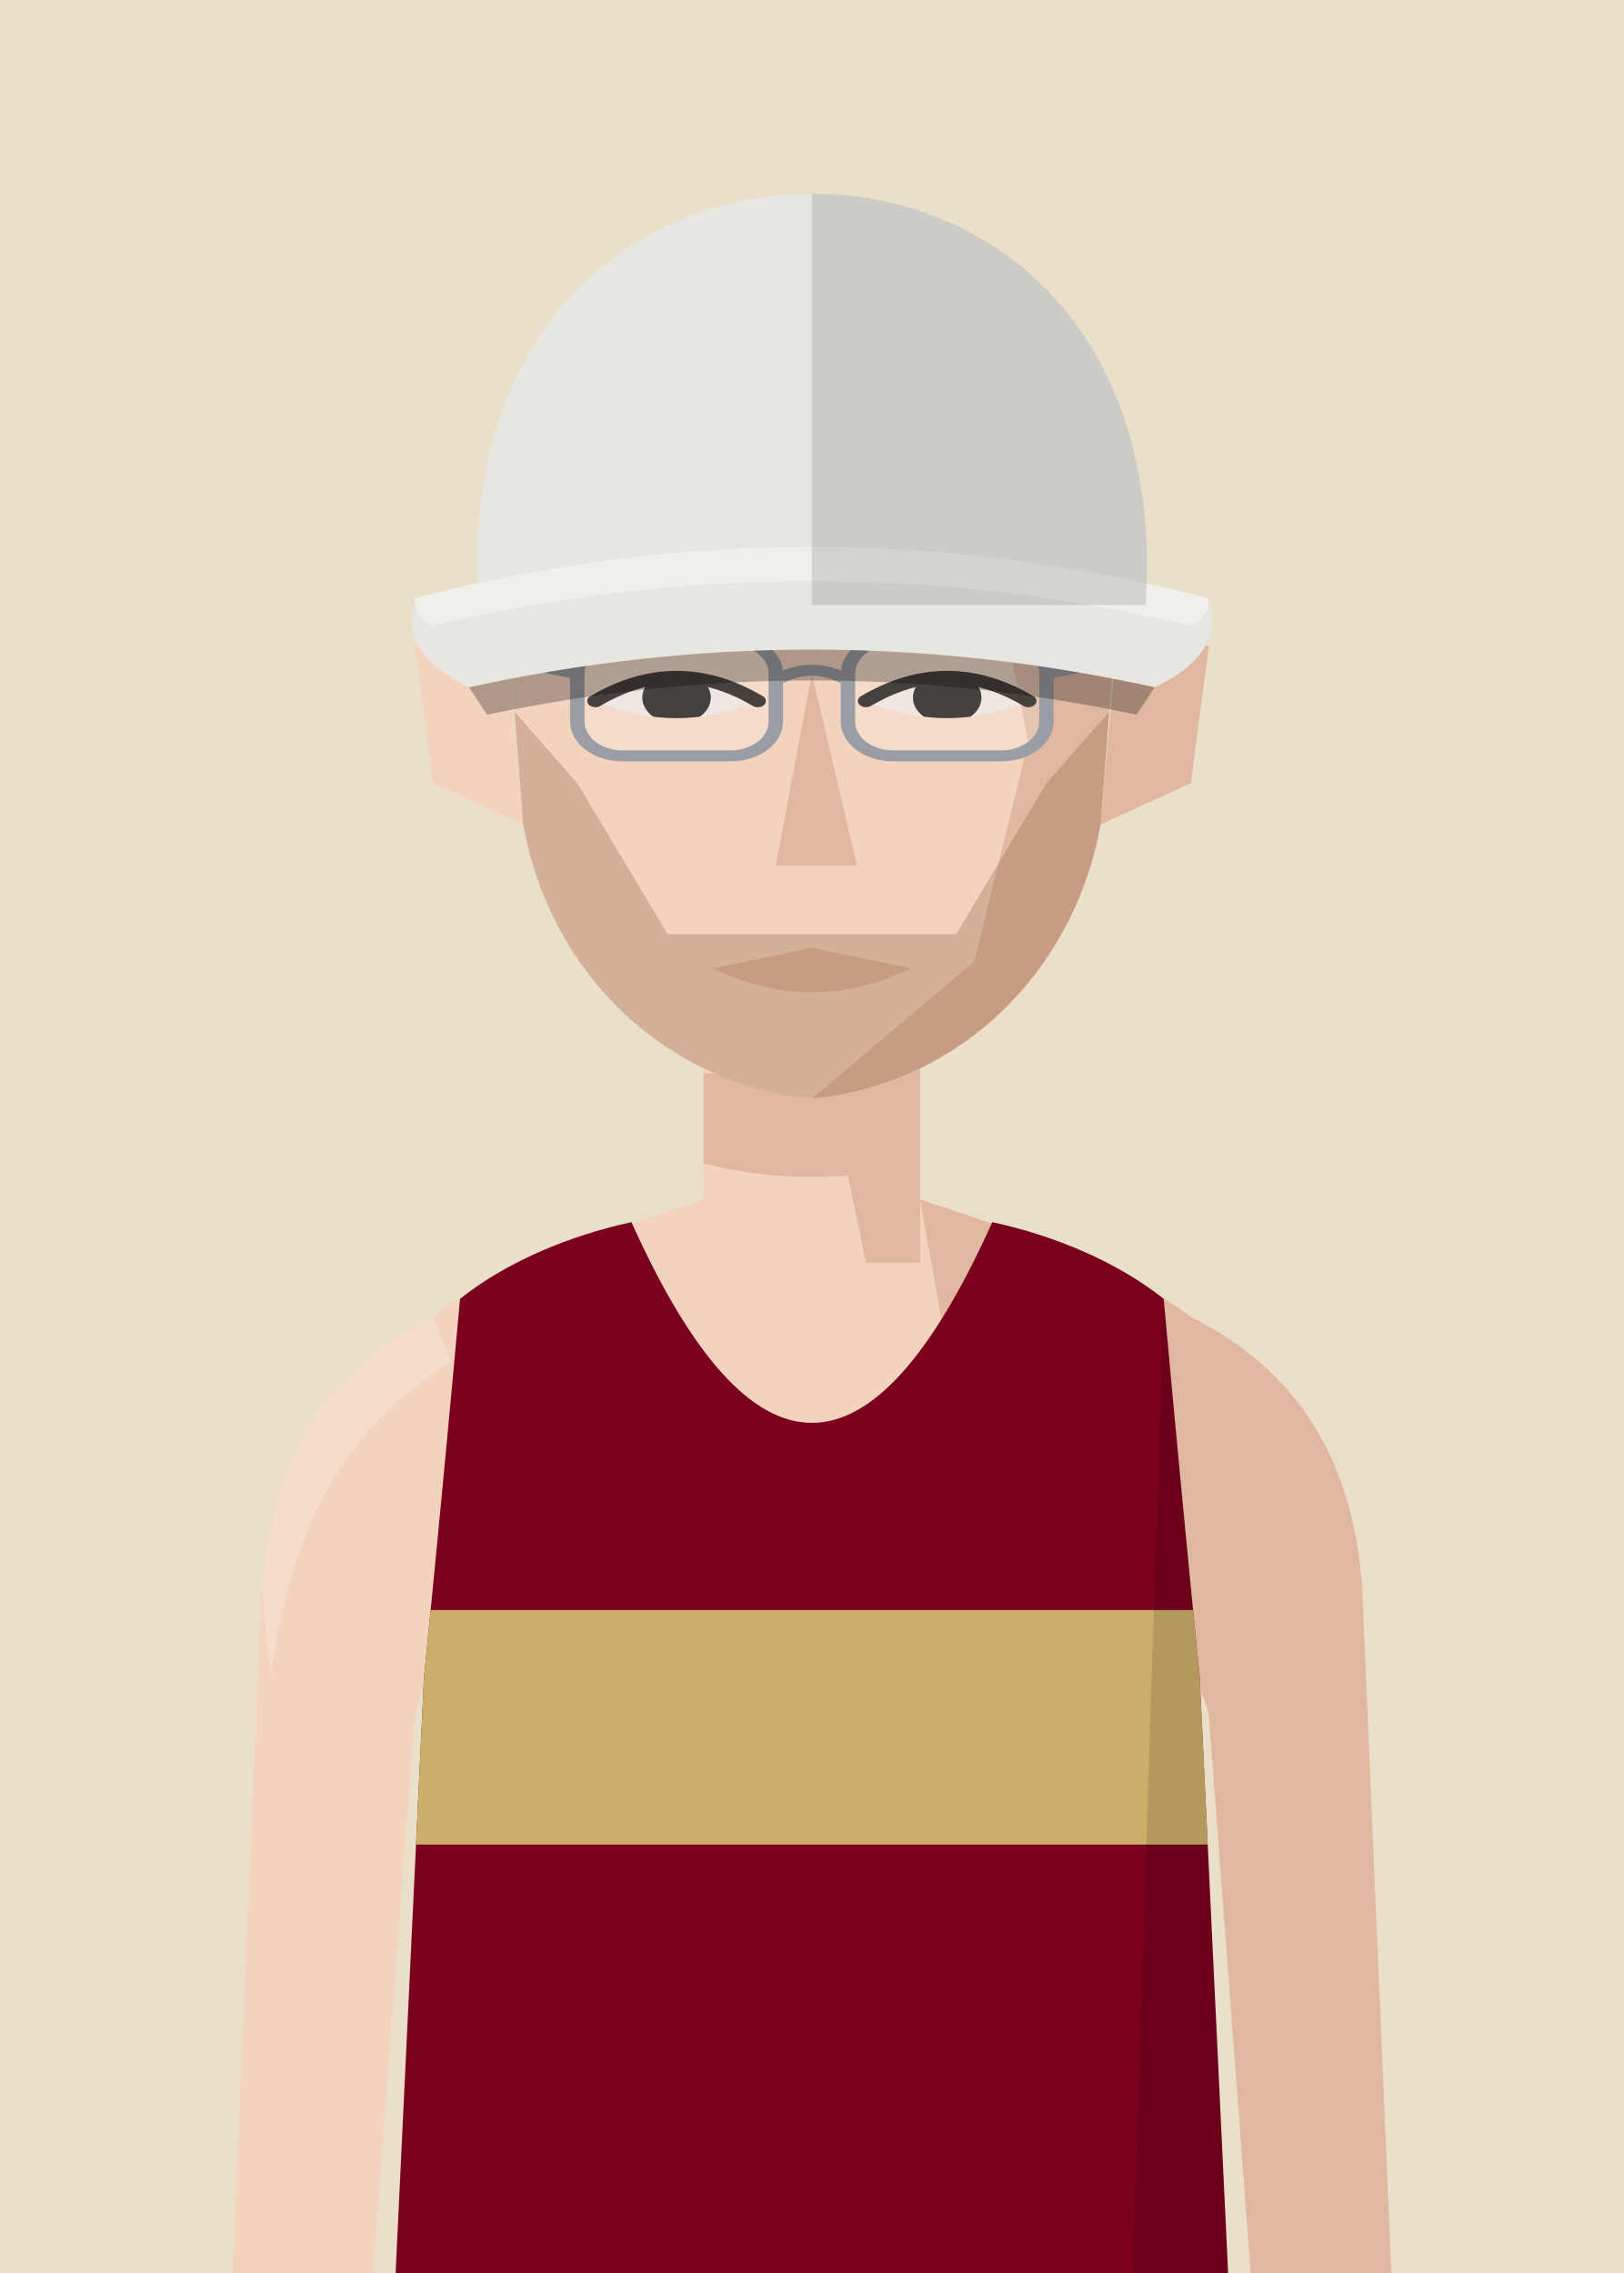
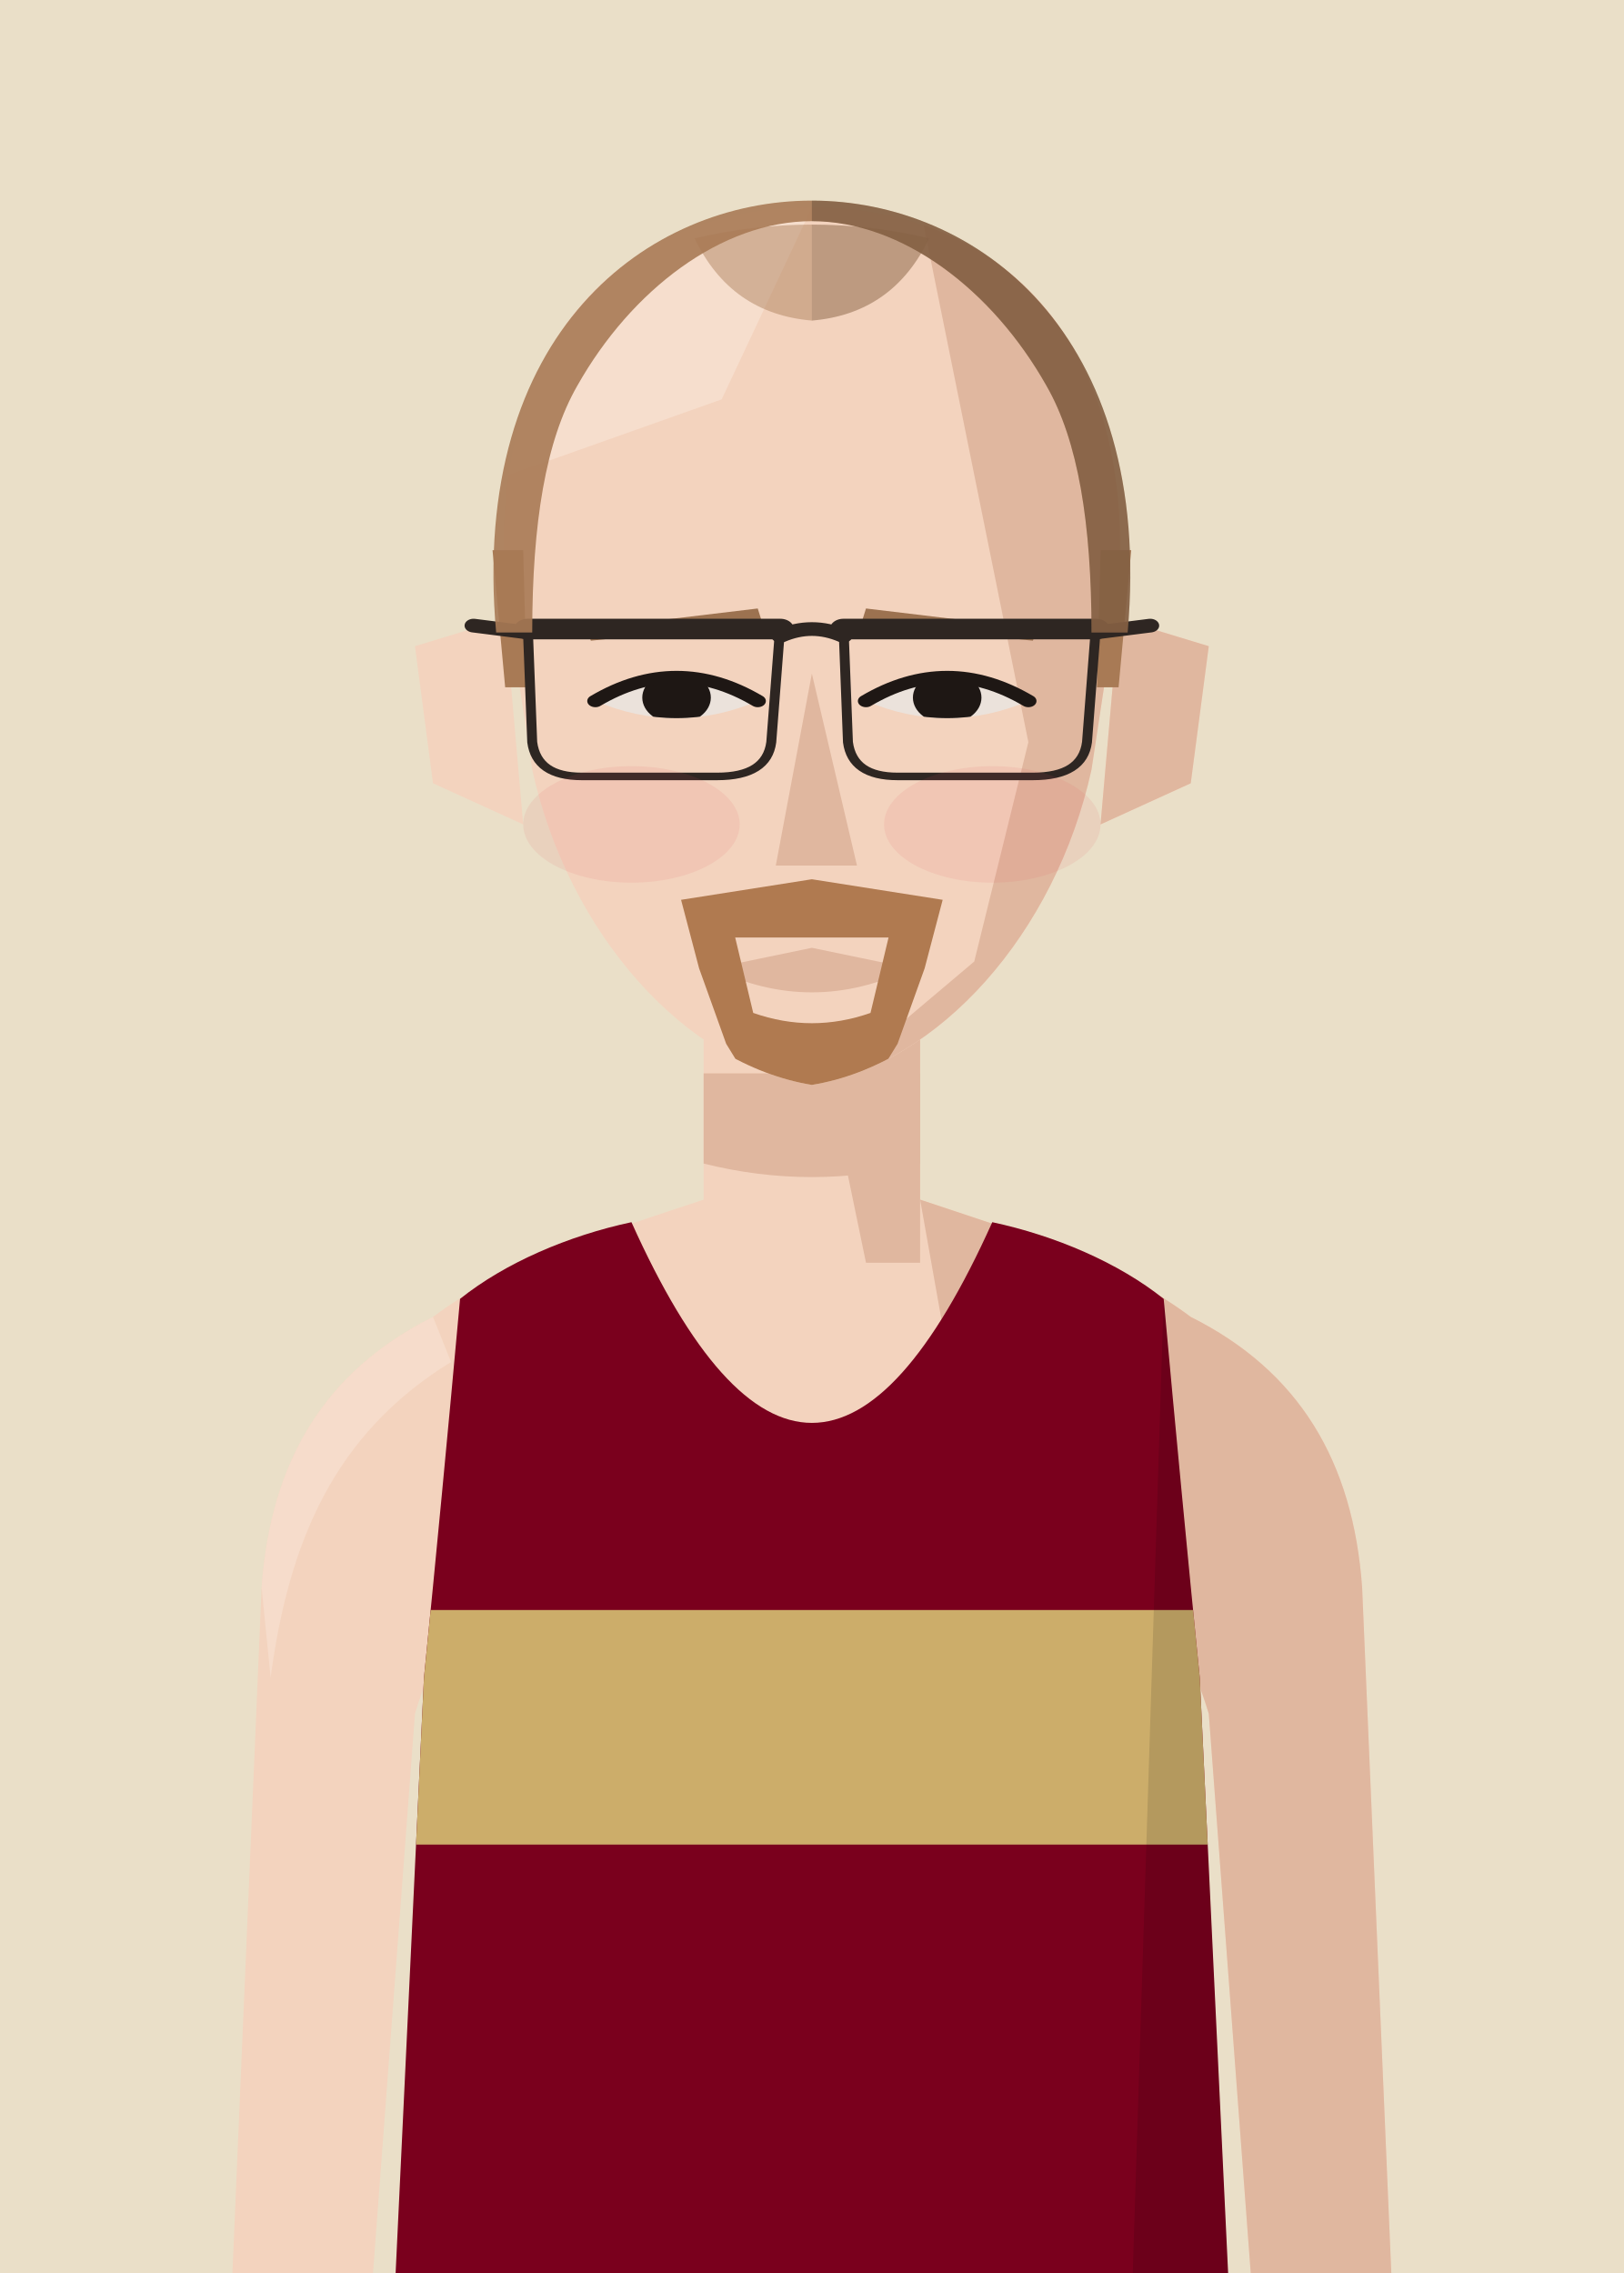
<svg xmlns="http://www.w3.org/2000/svg" viewBox="10 20 180 252">
  <defs>
    <clipPath id="vf">
      <path d="M53,330 L57,246 Q59,226 61,204 C66,200 73,197 80,195.5 Q100,240 120,195.5 C127,197 134,200 139,204 Q141,226 143,246 L147,330 Z" />
    </clipPath>
    <clipPath id="hf">
-       <path d="M66,96 C64,58 80,40 100,40 C120,40 136,58 134,96 L132,130 C129,152 116,168 100,170 C84,168 71,152 68,130 Z" />
+       <path d="M66,96 C64,58 80,40 100,40 C120,40 136,58 134,96 L131,122 C127,146 114,165 100,168 C86,165 73,146 69,122 Z" />
    </clipPath>
    <clipPath id="rf">
      <rect x="100" y="0" width="100" height="300" />
    </clipPath>
    <clipPath id="ef">
      <path d="M76,112 Q85,105 94,112 Q85,117 76,112 Z" />
      <path d="M106,112 Q115,105 124,112 Q115,117 106,112 Z" />
    </clipPath>
    <clipPath id="cf">
      <rect x="0" y="92" width="200" height="300" />
    </clipPath>
  </defs>
  <rect width="200" height="280" fill="#EADFC8" />
  <g transform="translate(0,-40)">
    <rect x="88" y="171" width="24" height="37" fill="#F3D3BE" />
    <path d="M88,193 C76,197 66,200 58,206 C46,212 40,222 39,236 L35,330 L50,330 L56,250 Q59,240 64,238 L136,238 Q141,240 144,250 L150,330 L165,330 L161,236 C160,222 154,212 142,206 C134,200 124,197 112,193" fill="#F3D3BE" />
    <g fill="#E0B79F">
      <path d="M112,193 C124,197 134,200 142,206 C154,212 160,222 161,236 L165,330 L150,330 L144,250 Q141,240 136,238 L120,238 Z" />
      <path d="M58,206 C46,212 40,222 39,236 L40,246 C42,231 47,219 60,211 Z" fill="#F8E2D3" opacity=".6" />
      <polygon points="100,171 112,171 112,200 106,200" />
      <path d="M88,179 L112,179 L112,189 Q100,192 88,189 Z" />
    </g>
    <g transform="translate(0,83) scale(1,0.76) translate(0,-40)">
      <g fill="#F3D3BE">
        <path d="M66,100 L56,104 L58,124 L68,130 Z" />
        <path d="M134,100 L144,104 L142,124 L132,130 Z" />
-         <path d="M66,96 C64,58 80,40 100,40 C120,40 136,58 134,96 L132,130 C129,152 116,168 100,170 C84,168 71,152 68,130 Z" />
+         <path d="M66,96 C64,58 80,40 100,40 C120,40 136,58 134,96 L131,122 C127,146 114,165 100,168 C86,165 73,146 69,122 Z" />
      </g>
      <path d="M134,100 L144,104 L142,124 L132,130 Z" fill="#E0B79F" />
      <g clip-path="url(#hf)">
        <polygon points="112,40 140,40 140,180 100,180 100,170 118,150 124,118 120,92" fill="#E0B79F" />
        <polygon points="60,40 100,40 90,68 60,82" fill="#F8E2D3" opacity=".7" />
      </g>
-       <g fill="#8E6643">
-         <polygon points="74,100 94,97 95,102 75,105" />
-         <polygon points="105,97 126,100 125,105 105,102" />
+       <g fill="#9C7250">
+         <polygon points="75,101.5 94,98.5 94.5,100.6 75.5,103.2" />
+         <polygon points="106,98.5 125,101.5 124.5,103.2 105.5,100.6" />
      </g>
      <g fill="#EBE2DB">
        <path d="M76,112 Q85,105 94,112 Q85,117 76,112 Z" />
        <path d="M106,112 Q115,105 124,112 Q115,117 106,112 Z" />
      </g>
      <g clip-path="url(#ef)" fill="#1E1714">
        <circle cx="85" cy="111.5" r="3.8" />
        <circle cx="115" cy="111.5" r="3.8" />
      </g>
      <g fill="none" stroke="#1E1714" stroke-width="1.8" stroke-linecap="round">
        <path d="M76,112 Q85,105 94,112" />
        <path d="M106,112 Q115,105 124,112" />
      </g>
+       <g fill="#A87A55">
+         <path d="M64.6,90 L68,90 L68.4,110 L66,110 Z" />
+         <path d="M135.4,90 L132,90 L131.6,110 L134,110 Z" />
+       </g>
+       <g fill="none" stroke="#2E2622" stroke-width="1.1" stroke-linejoin="round">
+         <path d="M68.5,101 L96.5,101 L95.5,118 Q95.0,123 89.5,123 L74.5,123 Q69.5,123 69.0,118 Z" />
+         <path d="M103.5,101 L131.5,101 L130.5,118 Q130.0,123 124.5,123 L109.5,123 Q104.5,123 104.0,118 Z" />
+       </g>
+       <g fill="none" stroke="#2E2622" stroke-width="3" stroke-linecap="round">
+         <path d="M68.5,101.5 L96.5,101.5" />
+         <path d="M103.5,101.5 L131.5,101.5" />
+         <path d="M96.5,102.5 Q100,100.5 103.5,102.5" stroke-width="2" />
+         <path d="M68.5,102 L62.5,101" stroke-width="2" />
+         <path d="M131.5,102 L137.5,101" stroke-width="2" />
+       </g>
      <polygon points="100,108 105,136 96,136" fill="#E0B79F" />
      <path d="M89,151 L100,148 L111,151 Q100,158 89,151 Z" fill="#E0B79F" />
-       <g clip-path="url(#hf)" fill="#8E6643">
-         <path d="M66,112 L74,124 L84,146 L116,146 L126,124 L134,112 L134,180 L66,180 Z" opacity=".32" />
+       <g clip-path="url(#hf)" fill="#B07A50">
+         <path fill-rule="evenodd" d="M85.5,141 L100,138 L114.5,141 L112.5,151 L109.5,162 L106,169.5 Q100,171.5 94,169.5 L90.5,162 L87.5,151 Z M91.5,146.5 L108.5,146.5 L106.5,157.5 Q100,160.5 93.5,157.5 Z" />
      </g>
-       <g fill="#8E6643" clip-path="url(#cf)">
-         <path d="M65,100 C62,60 82,40 100,40 C118,40 138,60 135,100 L132,80 L120,66 L100,62 L80,66 L68,80 Z" />
+       <g fill="#A87A55">
+         <path opacity=".9" d="M65,102 C62,58 82,39 100,39 C118,39 138,58 135,102 L131,102 C131,86 129.5,74 126,66 C120,52 110,42 100,42 C90,42 80,52 74,66 C70.5,74 69,86 69,102 Z" />
+         <path opacity=".45" d="M87,44.5 Q100,40.5 113,44.5 Q109,55.5 100,56.5 Q91,55.5 87,44.5 Z" />
        <g clip-path="url(#rf)" fill="#000" opacity=".22">
-           <path d="M65,100 C62,60 82,40 100,40 C118,40 138,60 135,100 L132,80 L120,66 L100,62 L80,66 L68,80 Z" />
+           <path opacity=".9" d="M65,102 C62,58 82,39 100,39 C118,39 138,58 135,102 L131,102 C131,86 129.5,74 126,66 C120,52 110,42 100,42 C90,42 80,52 74,66 C70.5,74 69,86 69,102 Z" />
+           <path opacity=".45" d="M87,44.5 Q100,40.5 113,44.5 Q109,55.5 100,56.5 Q91,55.5 87,44.5 Z" />
        </g>
      </g>
-       <g fill="#FFFFFF" fill-opacity=".18" stroke="#9A9DA3" stroke-width="1.6">
-         <rect x="74" y="103" width="22" height="17" rx="5" />
-         <rect x="104" y="103" width="22" height="17" rx="5" />
+       <g fill="#E0505A" opacity=".1">
+         <ellipse cx="80" cy="130" rx="12" ry="8.5" />
+         <ellipse cx="120" cy="130" rx="12" ry="8.5" />
      </g>
-       <path d="M96,109 Q100,106 104,109 M74,108 L66,106 M126,108 L134,106" fill="none" stroke="#9A9DA3" stroke-width="1.6" />
-       <g fill="#E8E6E1">
-         <path d="M63,98 C61,58 80,38 100,38 C120,38 139,58 137,98 Z" />
-         <path d="M56,97 Q100,82 144,97 Q146,105 138,110 Q100,99 62,110 Q54,105 56,97 Z" />
-       </g>
-       <path d="M56,97 Q100,82 144,97 Q144,100 142,101 Q100,88 58,101 Q56,100 56,97 Z" fill="#fff" opacity=".35" />
-       <g clip-path="url(#rf)" fill="#000" opacity=".12">
-         <path d="M63,98 C61,58 80,38 100,38 C120,38 139,58 137,98 Z" />
-       </g>
-       <path d="M62,110 Q100,99 138,110 L136,114 Q100,104 64,114 Z" fill="#000" opacity=".28" />
    </g>
    <g clip-path="url(#vf)">
      <path d="M53,330 L57,246 Q59,226 61,204 C66,200 73,197 80,195.5 Q100,240 120,195.5 C127,197 134,200 139,204 Q141,226 143,246 L147,330 Z" fill="#7A001D" />
      <g transform="matrix(6.2857 0 0 6.5 37.14 193)">
        <rect x="0" y="7" width="20" height="4" fill="#CCAD6A" />
      </g>
      <path d="M139,204 Q141,226 143,246 L147,330 L135,330 Z" fill="#000" opacity="0.12" />
    </g>
  </g>
</svg>
